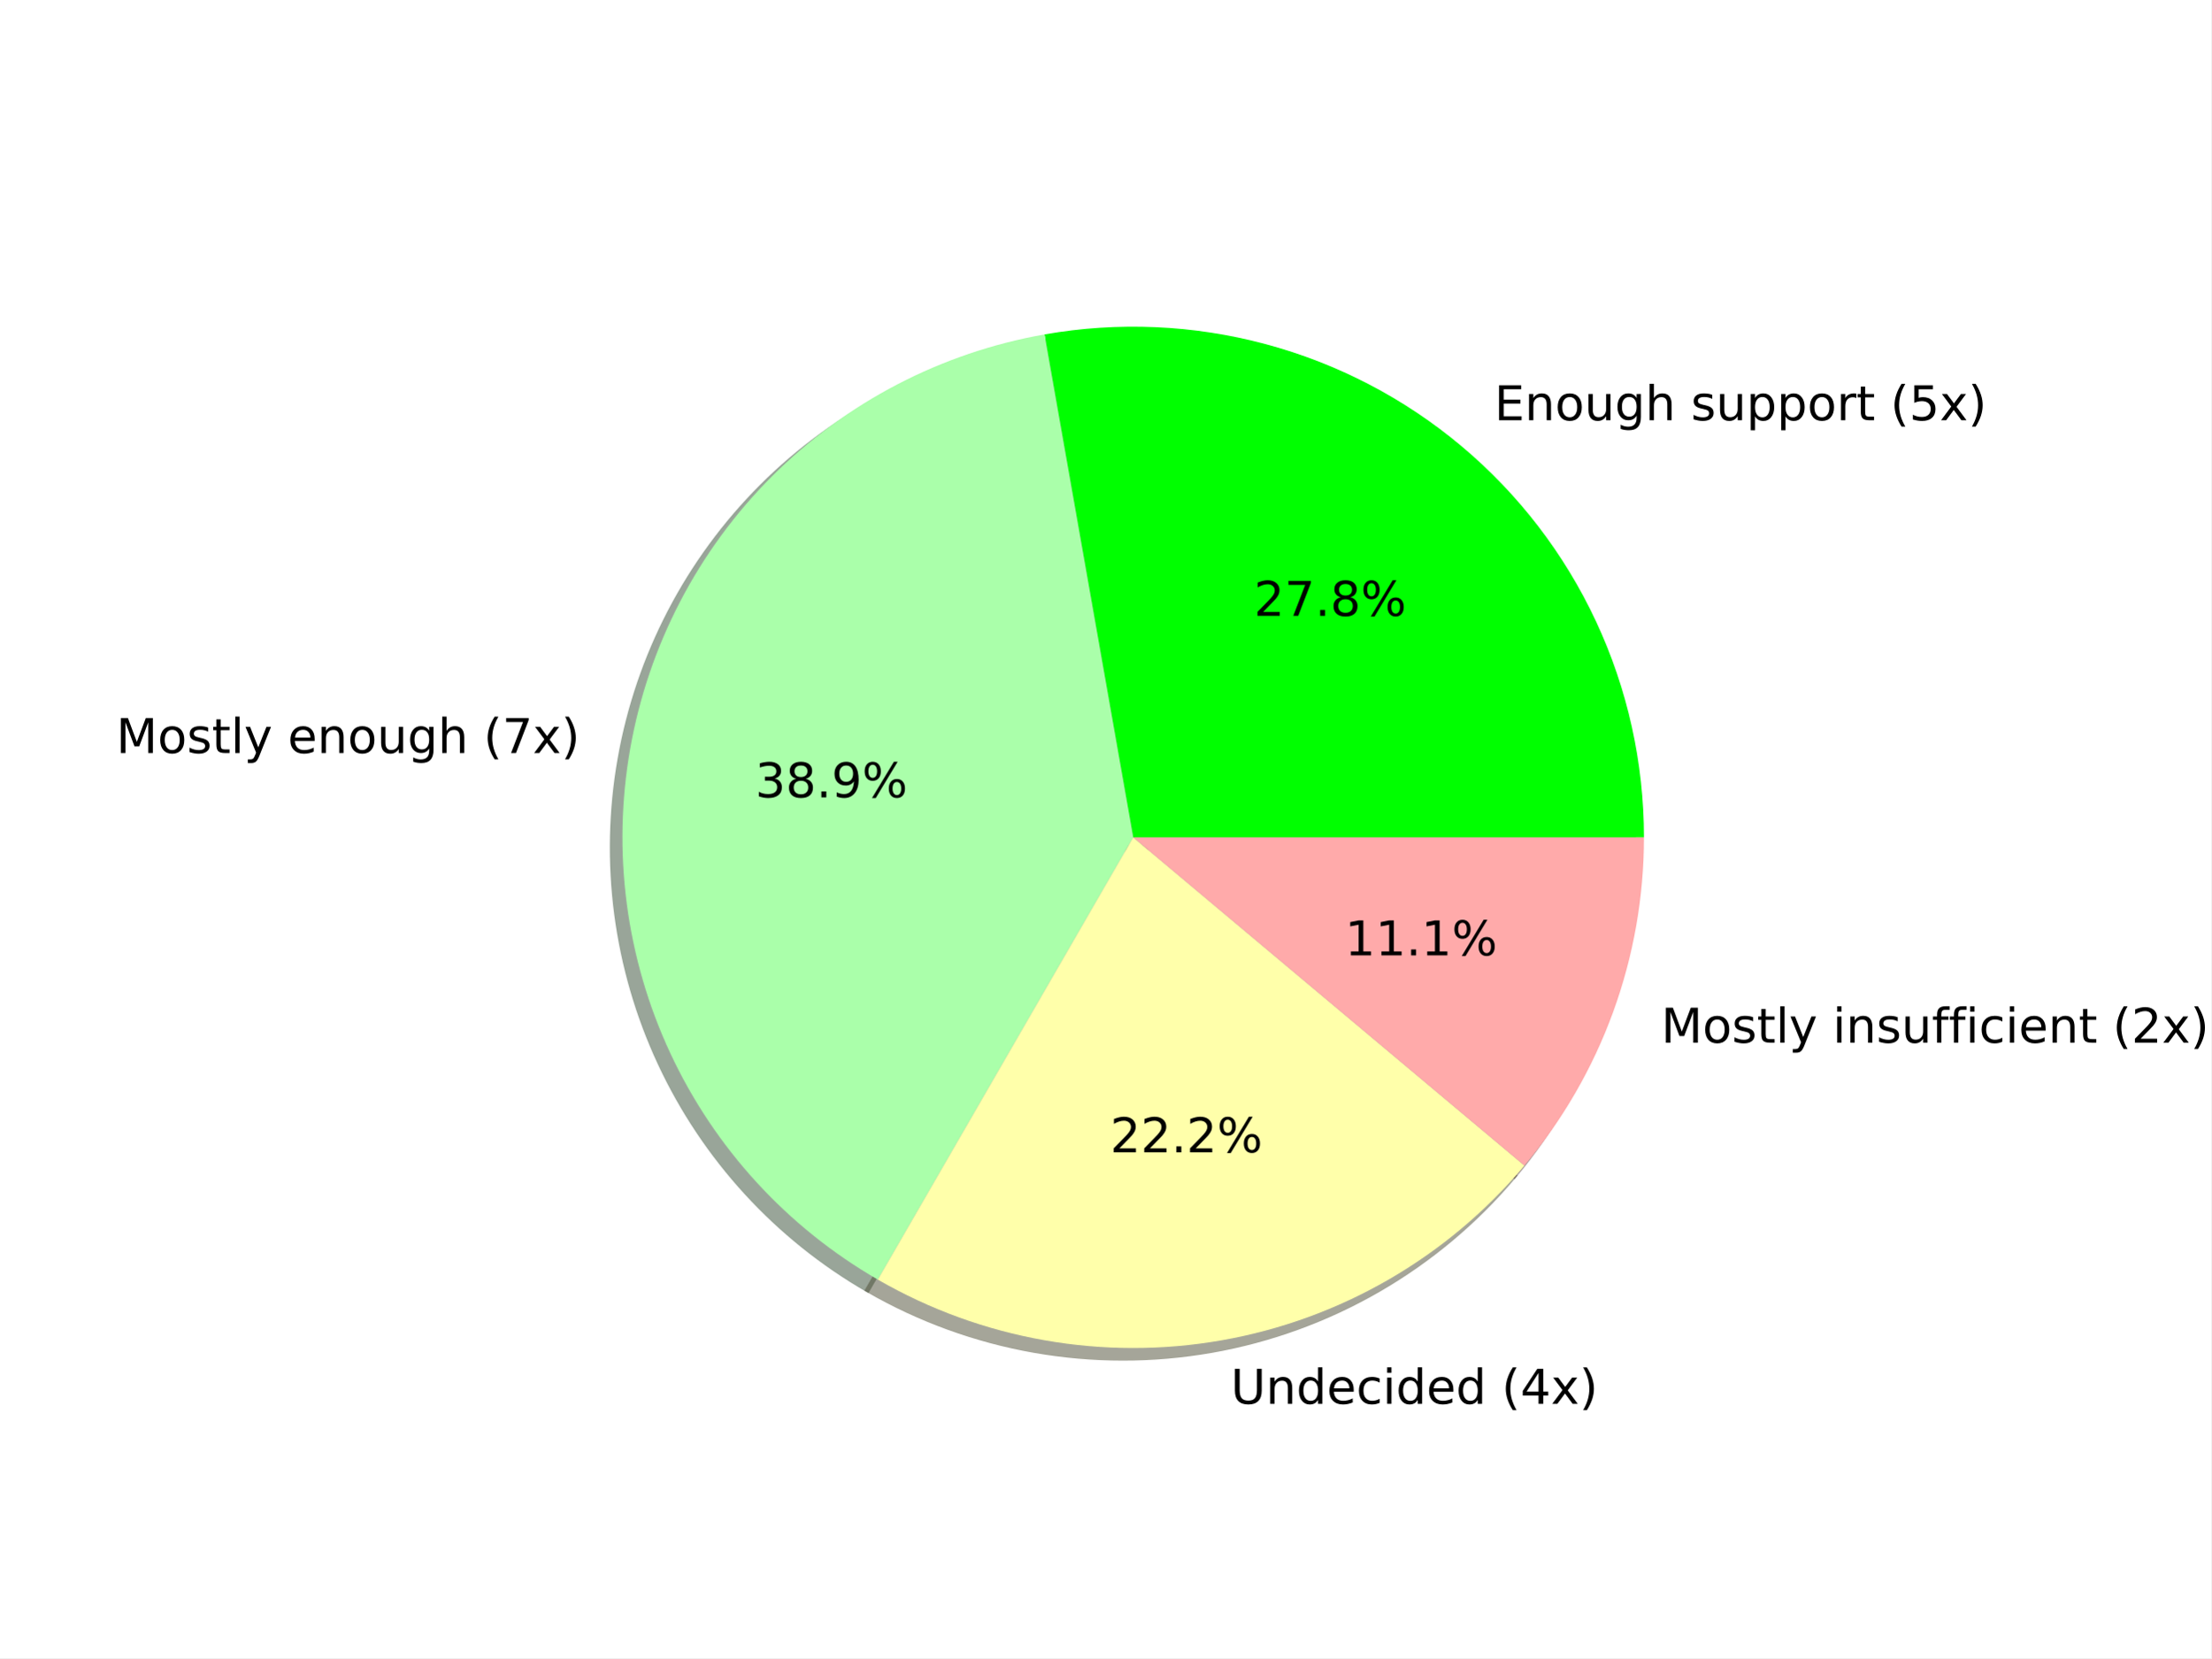
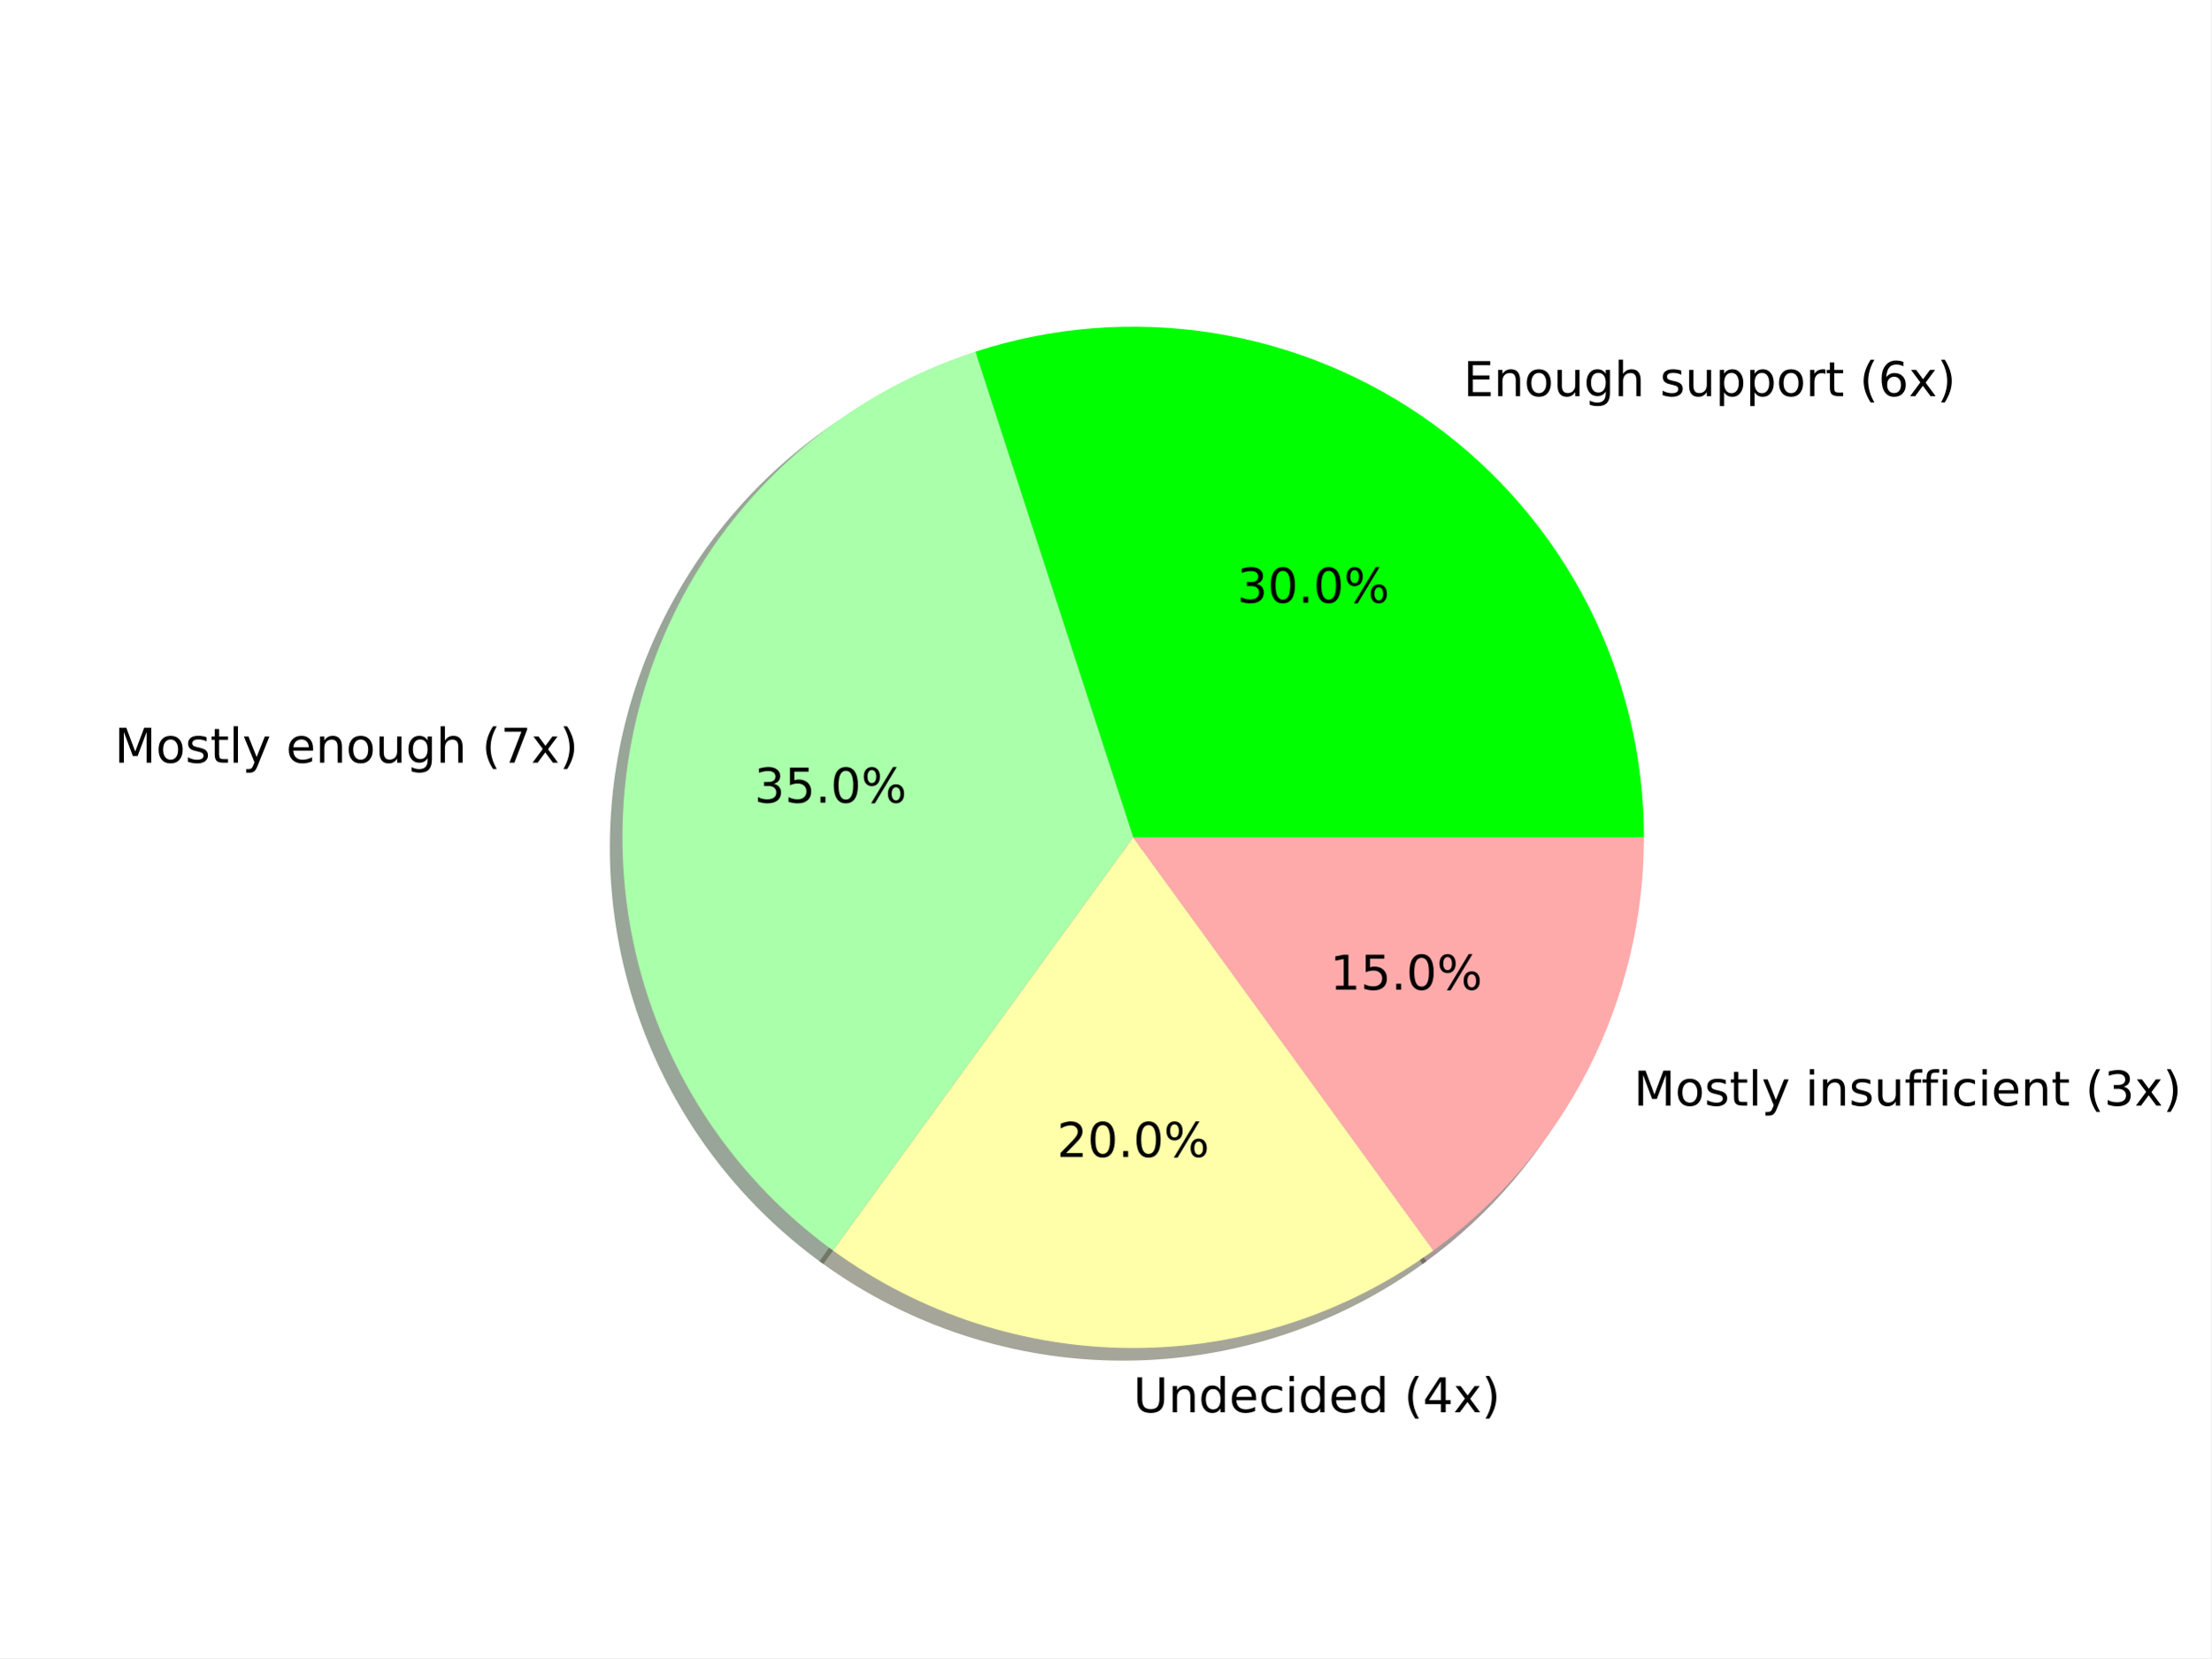
<svg xmlns="http://www.w3.org/2000/svg" xmlns:xlink="http://www.w3.org/1999/xlink" width="460.8pt" height="345.6pt" viewBox="0 0 460.8 345.6" version="1.1">
  <defs>
    <style type="text/css">*{stroke-linejoin: round; stroke-linecap: butt}</style>
  </defs>
  <g id="figure_1">
    <g id="patch_1">
      <path d="M 0 345.6  L 460.8 345.6  L 460.8 0  L 0 0  z " style="fill: #ffffff" />
    </g>
    <g id="axes_1">
      <g id="patch_2">
-         <path d="M 340.476 176.657  C 340.476 161.114 337.072 145.758 330.503 131.671  C 323.934 117.585 314.359 105.106 302.452 95.115  C 290.546 85.125 276.594 77.862 261.581 73.839  C 246.568 69.816 230.854 69.13 215.547 71.829  L 234.031 176.657  L 340.476 176.657  z " style="fill: #004c00; opacity: 0.5; stroke: #004c00; stroke-linejoin: miter" />
+         <path d="M 340.476 176.657  C 340.476 159.86 336.5 143.298 328.874 128.332  C 321.248 113.365 310.187 100.414 296.598 90.541  C 283.009 80.668 267.273 74.15 250.683 71.523  C 234.092 68.895 217.113 70.231 201.138 75.422  L 234.031 176.657  L 340.476 176.657  z " style="fill: #004c00; opacity: 0.5; stroke: #004c00; stroke-linejoin: miter" />
      </g>
      <g id="patch_3">
-         <path d="M 215.547 71.829  C 194.037 75.622 174.208 85.945 158.763 101.389  C 143.319 116.833 132.996 136.663 129.203 158.173  C 125.411 179.683 128.329 201.847 137.559 221.642  C 146.79 241.438 161.893 257.92 180.809 268.841  L 234.031 176.657  L 215.547 71.829  z " style="fill: #334c33; opacity: 0.5; stroke: #334c33; stroke-linejoin: miter" />
+         <path d="M 201.138 75.422  C 182.47 81.488 165.838 92.601 153.09 107.527  C 140.342 122.453 131.967 140.618 128.897 160.005  C 125.826 179.393 128.177 199.257 135.689 217.392  C 143.201 235.526 155.584 251.235 171.464 262.773  L 234.031 176.657  L 201.138 75.422  z " style="fill: #334c33; opacity: 0.5; stroke: #334c33; stroke-linejoin: miter" />
      </g>
      <g id="patch_4">
-         <path d="M 180.809 268.841  C 202.476 281.351 227.876 285.829 252.515 281.485  C 277.154 277.14 299.49 264.244 315.573 245.078  L 234.031 176.657  L 180.809 268.841  z " style="fill: #4c4c33; opacity: 0.5; stroke: #4c4c33; stroke-linejoin: miter" />
+         <path d="M 171.464 262.773  C 189.647 275.983 211.556 283.102 234.031 283.102  C 256.507 283.102 278.415 275.983 296.598 262.773  L 234.031 176.657  L 171.464 262.773  z " style="fill: #4c4c33; opacity: 0.5; stroke: #4c4c33; stroke-linejoin: miter" />
      </g>
      <g id="patch_5">
-         <path d="M 315.573 245.078  C 323.554 235.566 329.81 224.731 334.057 213.063  C 338.303 201.395 340.476 189.074 340.476 176.657  L 234.031 176.657  L 315.573 245.078  z " style="fill: #4c3333; opacity: 0.5; stroke: #4c3333; stroke-linejoin: miter" />
+         <path d="M 296.598 262.773  C 310.187 252.899 321.248 239.948 328.874 224.982  C 336.5 210.015 340.476 193.454 340.476 176.657  L 234.031 176.657  L 296.598 262.773  z " style="fill: #4c3333; opacity: 0.5; stroke: #4c3333; stroke-linejoin: miter" />
      </g>
      <g id="patch_6">
-         <path d="M 342.605 174.528  C 342.605 158.985 339.2 143.629 332.632 129.542  C 326.063 115.456 316.488 102.977 304.581 92.987  C 292.675 82.996 278.723 75.733 263.71 71.71  C 248.697 67.687 232.983 67.001 217.676 69.7  L 236.16 174.528  L 342.605 174.528  z " style="fill: #00ff00" />
+         <path d="M 342.605 174.528  C 342.605 157.731 338.629 141.17 331.003 126.203  C 323.377 111.237 312.316 98.286 298.727 88.412  C 285.137 78.539 269.402 72.021 252.812 69.394  C 236.221 66.766 219.242 68.102 203.267 73.293  L 236.16 174.528  L 342.605 174.528  z " style="fill: #00ff00" />
      </g>
      <g id="patch_7">
-         <path d="M 217.676 69.7  C 196.166 73.493 176.336 83.816 160.892 99.26  C 145.448 114.704 135.125 134.534 131.332 156.044  C 127.54 177.554 130.458 199.718 139.688 219.514  C 148.919 239.309 164.022 255.791 182.938 266.712  L 236.16 174.528  L 217.676 69.7  z " style="fill: #aaffaa" />
+         <path d="M 203.267 73.293  C 184.598 79.359 167.967 90.472 155.219 105.398  C 142.471 120.324 134.096 138.489 131.026 157.876  C 127.955 177.264 130.306 197.128 137.818 215.263  C 145.33 233.398 157.713 249.106 173.593 260.644  L 236.16 174.528  L 203.267 73.293  z " style="fill: #aaffaa" />
      </g>
      <g id="patch_8">
-         <path d="M 182.938 266.712  C 204.605 279.222 230.005 283.7 254.644 279.356  C 279.283 275.011 301.619 262.115 317.701 242.949  L 236.16 174.528  L 182.938 266.712  z " style="fill: #ffffaa" />
+         <path d="M 173.593 260.644  C 191.776 273.854 213.685 280.973 236.16 280.973  C 258.635 280.973 280.544 273.854 298.727 260.644  L 236.16 174.528  L 173.593 260.644  z " style="fill: #ffffaa" />
      </g>
      <g id="patch_9">
-         <path d="M 317.701 242.949  C 325.683 233.438 331.939 222.602 336.185 210.934  C 340.432 199.266 342.605 186.945 342.605 174.528  L 236.16 174.528  L 317.701 242.949  z " style="fill: #ffaaaa" />
+         <path d="M 298.727 260.644  C 312.316 250.77 323.377 237.819 331.003 222.853  C 338.629 207.886 342.605 191.325 342.605 174.528  L 236.16 174.528  L 298.727 260.644  z " style="fill: #ffaaaa" />
      </g>
      <g id="matplotlib.axis_1" />
      <g id="matplotlib.axis_2" />
      <g id="text_1">
-         <g transform="translate(311.4235 87.59178)scale(0.1 -0.1)">
+         <g transform="translate(304.9833 82.56015)scale(0.1 -0.1)">
          <defs>
            <path id="DejaVuSans-45" d="M 628 4666  L 3578 4666  L 3578 4134  L 1259 4134  L 1259 2753  L 3481 2753  L 3481 2222  L 1259 2222  L 1259 531  L 3634 531  L 3634 0  L 628 0  L 628 4666  z " transform="scale(0.015625)" />
            <path id="DejaVuSans-6e" d="M 3513 2113  L 3513 0  L 2938 0  L 2938 2094  Q 2938 2591 2744 2837  Q 2550 3084 2163 3084  Q 1697 3084 1428 2787  Q 1159 2491 1159 1978  L 1159 0  L 581 0  L 581 3500  L 1159 3500  L 1159 2956  Q 1366 3272 1645 3428  Q 1925 3584 2291 3584  Q 2894 3584 3203 3211  Q 3513 2838 3513 2113  z " transform="scale(0.015625)" />
            <path id="DejaVuSans-6f" d="M 1959 3097  Q 1497 3097 1228 2736  Q 959 2375 959 1747  Q 959 1119 1226 758  Q 1494 397 1959 397  Q 2419 397 2687 759  Q 2956 1122 2956 1747  Q 2956 2369 2687 2733  Q 2419 3097 1959 3097  z M 1959 3584  Q 2709 3584 3137 3096  Q 3566 2609 3566 1747  Q 3566 888 3137 398  Q 2709 -91 1959 -91  Q 1206 -91 779 398  Q 353 888 353 1747  Q 353 2609 779 3096  Q 1206 3584 1959 3584  z " transform="scale(0.015625)" />
            <path id="DejaVuSans-75" d="M 544 1381  L 544 3500  L 1119 3500  L 1119 1403  Q 1119 906 1312 657  Q 1506 409 1894 409  Q 2359 409 2629 706  Q 2900 1003 2900 1516  L 2900 3500  L 3475 3500  L 3475 0  L 2900 0  L 2900 538  Q 2691 219 2414 64  Q 2138 -91 1772 -91  Q 1169 -91 856 284  Q 544 659 544 1381  z M 1991 3584  L 1991 3584  z " transform="scale(0.015625)" />
            <path id="DejaVuSans-67" d="M 2906 1791  Q 2906 2416 2648 2759  Q 2391 3103 1925 3103  Q 1463 3103 1205 2759  Q 947 2416 947 1791  Q 947 1169 1205 825  Q 1463 481 1925 481  Q 2391 481 2648 825  Q 2906 1169 2906 1791  z M 3481 434  Q 3481 -459 3084 -895  Q 2688 -1331 1869 -1331  Q 1566 -1331 1297 -1286  Q 1028 -1241 775 -1147  L 775 -588  Q 1028 -725 1275 -790  Q 1522 -856 1778 -856  Q 2344 -856 2625 -561  Q 2906 -266 2906 331  L 2906 616  Q 2728 306 2450 153  Q 2172 0 1784 0  Q 1141 0 747 490  Q 353 981 353 1791  Q 353 2603 747 3093  Q 1141 3584 1784 3584  Q 2172 3584 2450 3431  Q 2728 3278 2906 2969  L 2906 3500  L 3481 3500  L 3481 434  z " transform="scale(0.015625)" />
            <path id="DejaVuSans-68" d="M 3513 2113  L 3513 0  L 2938 0  L 2938 2094  Q 2938 2591 2744 2837  Q 2550 3084 2163 3084  Q 1697 3084 1428 2787  Q 1159 2491 1159 1978  L 1159 0  L 581 0  L 581 4863  L 1159 4863  L 1159 2956  Q 1366 3272 1645 3428  Q 1925 3584 2291 3584  Q 2894 3584 3203 3211  Q 3513 2838 3513 2113  z " transform="scale(0.015625)" />
            <path id="DejaVuSans-20" transform="scale(0.015625)" />
            <path id="DejaVuSans-73" d="M 2834 3397  L 2834 2853  Q 2591 2978 2328 3040  Q 2066 3103 1784 3103  Q 1356 3103 1142 2972  Q 928 2841 928 2578  Q 928 2378 1081 2264  Q 1234 2150 1697 2047  L 1894 2003  Q 2506 1872 2764 1633  Q 3022 1394 3022 966  Q 3022 478 2636 193  Q 2250 -91 1575 -91  Q 1294 -91 989 -36  Q 684 19 347 128  L 347 722  Q 666 556 975 473  Q 1284 391 1588 391  Q 1994 391 2212 530  Q 2431 669 2431 922  Q 2431 1156 2273 1281  Q 2116 1406 1581 1522  L 1381 1569  Q 847 1681 609 1914  Q 372 2147 372 2553  Q 372 3047 722 3315  Q 1072 3584 1716 3584  Q 2034 3584 2315 3537  Q 2597 3491 2834 3397  z " transform="scale(0.015625)" />
            <path id="DejaVuSans-70" d="M 1159 525  L 1159 -1331  L 581 -1331  L 581 3500  L 1159 3500  L 1159 2969  Q 1341 3281 1617 3432  Q 1894 3584 2278 3584  Q 2916 3584 3314 3078  Q 3713 2572 3713 1747  Q 3713 922 3314 415  Q 2916 -91 2278 -91  Q 1894 -91 1617 61  Q 1341 213 1159 525  z M 3116 1747  Q 3116 2381 2855 2742  Q 2594 3103 2138 3103  Q 1681 3103 1420 2742  Q 1159 2381 1159 1747  Q 1159 1113 1420 752  Q 1681 391 2138 391  Q 2594 391 2855 752  Q 3116 1113 3116 1747  z " transform="scale(0.015625)" />
            <path id="DejaVuSans-72" d="M 2631 2963  Q 2534 3019 2420 3045  Q 2306 3072 2169 3072  Q 1681 3072 1420 2755  Q 1159 2438 1159 1844  L 1159 0  L 581 0  L 581 3500  L 1159 3500  L 1159 2956  Q 1341 3275 1631 3429  Q 1922 3584 2338 3584  Q 2397 3584 2469 3576  Q 2541 3569 2628 3553  L 2631 2963  z " transform="scale(0.015625)" />
            <path id="DejaVuSans-74" d="M 1172 4494  L 1172 3500  L 2356 3500  L 2356 3053  L 1172 3053  L 1172 1153  Q 1172 725 1289 603  Q 1406 481 1766 481  L 2356 481  L 2356 0  L 1766 0  Q 1100 0 847 248  Q 594 497 594 1153  L 594 3053  L 172 3053  L 172 3500  L 594 3500  L 594 4494  L 1172 4494  z " transform="scale(0.015625)" />
            <path id="DejaVuSans-28" d="M 1984 4856  Q 1566 4138 1362 3434  Q 1159 2731 1159 2009  Q 1159 1288 1364 580  Q 1569 -128 1984 -844  L 1484 -844  Q 1016 -109 783 600  Q 550 1309 550 2009  Q 550 2706 781 3412  Q 1013 4119 1484 4856  L 1984 4856  z " transform="scale(0.015625)" />
-             <path id="DejaVuSans-35" d="M 691 4666  L 3169 4666  L 3169 4134  L 1269 4134  L 1269 2991  Q 1406 3038 1543 3061  Q 1681 3084 1819 3084  Q 2600 3084 3056 2656  Q 3513 2228 3513 1497  Q 3513 744 3044 326  Q 2575 -91 1722 -91  Q 1428 -91 1123 -41  Q 819 9 494 109  L 494 744  Q 775 591 1075 516  Q 1375 441 1709 441  Q 2250 441 2565 725  Q 2881 1009 2881 1497  Q 2881 1984 2565 2268  Q 2250 2553 1709 2553  Q 1456 2553 1204 2497  Q 953 2441 691 2322  L 691 4666  z " transform="scale(0.015625)" />
+             <path id="DejaVuSans-36" d="M 2113 2584  Q 1688 2584 1439 2293  Q 1191 2003 1191 1497  Q 1191 994 1439 701  Q 1688 409 2113 409  Q 2538 409 2786 701  Q 3034 994 3034 1497  Q 3034 2003 2786 2293  Q 2538 2584 2113 2584  z M 3366 4563  L 3366 3988  Q 3128 4100 2886 4159  Q 2644 4219 2406 4219  Q 1781 4219 1451 3797  Q 1122 3375 1075 2522  Q 1259 2794 1537 2939  Q 1816 3084 2150 3084  Q 2853 3084 3261 2657  Q 3669 2231 3669 1497  Q 3669 778 3244 343  Q 2819 -91 2113 -91  Q 1303 -91 875 529  Q 447 1150 447 2328  Q 447 3434 972 4092  Q 1497 4750 2381 4750  Q 2619 4750 2861 4703  Q 3103 4656 3366 4563  z " transform="scale(0.015625)" />
            <path id="DejaVuSans-78" d="M 3513 3500  L 2247 1797  L 3578 0  L 2900 0  L 1881 1375  L 863 0  L 184 0  L 1544 1831  L 300 3500  L 978 3500  L 1906 2253  L 2834 3500  L 3513 3500  z " transform="scale(0.015625)" />
            <path id="DejaVuSans-29" d="M 513 4856  L 1013 4856  Q 1481 4119 1714 3412  Q 1947 2706 1947 2009  Q 1947 1309 1714 600  Q 1481 -109 1013 -844  L 513 -844  Q 928 -128 1133 580  Q 1338 1288 1338 2009  Q 1338 2731 1133 3434  Q 928 4138 513 4856  z " transform="scale(0.015625)" />
          </defs>
          <use xlink:href="#DejaVuSans-45" />
          <use xlink:href="#DejaVuSans-6e" x="63.184" />
          <use xlink:href="#DejaVuSans-6f" x="126.562" />
          <use xlink:href="#DejaVuSans-75" x="187.744" />
          <use xlink:href="#DejaVuSans-67" x="251.123" />
          <use xlink:href="#DejaVuSans-68" x="314.6" />
          <use xlink:href="#DejaVuSans-20" x="377.979" />
          <use xlink:href="#DejaVuSans-73" x="409.766" />
          <use xlink:href="#DejaVuSans-75" x="461.865" />
          <use xlink:href="#DejaVuSans-70" x="525.244" />
          <use xlink:href="#DejaVuSans-70" x="588.721" />
          <use xlink:href="#DejaVuSans-6f" x="652.197" />
          <use xlink:href="#DejaVuSans-72" x="713.379" />
          <use xlink:href="#DejaVuSans-74" x="754.492" />
          <use xlink:href="#DejaVuSans-20" x="793.701" />
          <use xlink:href="#DejaVuSans-28" x="825.488" />
-           <use xlink:href="#DejaVuSans-35" x="864.502" />
+           <use xlink:href="#DejaVuSans-36" x="864.502" />
          <use xlink:href="#DejaVuSans-78" x="928.125" />
          <use xlink:href="#DejaVuSans-29" x="987.305" />
        </g>
      </g>
      <g id="text_2">
-         <g transform="translate(261.3292 128.3625)scale(0.1 -0.1)">
-           <defs>
-             <path id="DejaVuSans-32" d="M 1228 531  L 3431 531  L 3431 0  L 469 0  L 469 531  Q 828 903 1448 1529  Q 2069 2156 2228 2338  Q 2531 2678 2651 2914  Q 2772 3150 2772 3378  Q 2772 3750 2511 3984  Q 2250 4219 1831 4219  Q 1534 4219 1204 4116  Q 875 4013 500 3803  L 500 4441  Q 881 4594 1212 4672  Q 1544 4750 1819 4750  Q 2544 4750 2975 4387  Q 3406 4025 3406 3419  Q 3406 3131 3298 2873  Q 3191 2616 2906 2266  Q 2828 2175 2409 1742  Q 1991 1309 1228 531  z " transform="scale(0.015625)" />
-             <path id="DejaVuSans-37" d="M 525 4666  L 3525 4666  L 3525 4397  L 1831 0  L 1172 0  L 2766 4134  L 525 4134  L 525 4666  z " transform="scale(0.015625)" />
+         <g transform="translate(257.8164 125.618)scale(0.1 -0.1)">
+           <defs>
+             <path id="DejaVuSans-33" d="M 2597 2516  Q 3050 2419 3304 2112  Q 3559 1806 3559 1356  Q 3559 666 3084 287  Q 2609 -91 1734 -91  Q 1441 -91 1130 -33  Q 819 25 488 141  L 488 750  Q 750 597 1062 519  Q 1375 441 1716 441  Q 2309 441 2620 675  Q 2931 909 2931 1356  Q 2931 1769 2642 2001  Q 2353 2234 1838 2234  L 1294 2234  L 1294 2753  L 1863 2753  Q 2328 2753 2575 2939  Q 2822 3125 2822 3475  Q 2822 3834 2567 4026  Q 2313 4219 1838 4219  Q 1578 4219 1281 4162  Q 984 4106 628 3988  L 628 4550  Q 988 4650 1302 4700  Q 1616 4750 1894 4750  Q 2613 4750 3031 4423  Q 3450 4097 3450 3541  Q 3450 3153 3228 2886  Q 3006 2619 2597 2516  z " transform="scale(0.015625)" />
+             <path id="DejaVuSans-30" d="M 2034 4250  Q 1547 4250 1301 3770  Q 1056 3291 1056 2328  Q 1056 1369 1301 889  Q 1547 409 2034 409  Q 2525 409 2770 889  Q 3016 1369 3016 2328  Q 3016 3291 2770 3770  Q 2525 4250 2034 4250  z M 2034 4750  Q 2819 4750 3233 4129  Q 3647 3509 3647 2328  Q 3647 1150 3233 529  Q 2819 -91 2034 -91  Q 1250 -91 836 529  Q 422 1150 422 2328  Q 422 3509 836 4129  Q 1250 4750 2034 4750  z " transform="scale(0.015625)" />
            <path id="DejaVuSans-2e" d="M 684 794  L 1344 794  L 1344 0  L 684 0  L 684 794  z " transform="scale(0.015625)" />
-             <path id="DejaVuSans-38" d="M 2034 2216  Q 1584 2216 1326 1975  Q 1069 1734 1069 1313  Q 1069 891 1326 650  Q 1584 409 2034 409  Q 2484 409 2743 651  Q 3003 894 3003 1313  Q 3003 1734 2745 1975  Q 2488 2216 2034 2216  z M 1403 2484  Q 997 2584 770 2862  Q 544 3141 544 3541  Q 544 4100 942 4425  Q 1341 4750 2034 4750  Q 2731 4750 3128 4425  Q 3525 4100 3525 3541  Q 3525 3141 3298 2862  Q 3072 2584 2669 2484  Q 3125 2378 3379 2068  Q 3634 1759 3634 1313  Q 3634 634 3220 271  Q 2806 -91 2034 -91  Q 1263 -91 848 271  Q 434 634 434 1313  Q 434 1759 690 2068  Q 947 2378 1403 2484  z M 1172 3481  Q 1172 3119 1398 2916  Q 1625 2713 2034 2713  Q 2441 2713 2670 2916  Q 2900 3119 2900 3481  Q 2900 3844 2670 4047  Q 2441 4250 2034 4250  Q 1625 4250 1398 4047  Q 1172 3844 1172 3481  z " transform="scale(0.015625)" />
            <path id="DejaVuSans-25" d="M 4653 2053  Q 4381 2053 4226 1822  Q 4072 1591 4072 1178  Q 4072 772 4226 539  Q 4381 306 4653 306  Q 4919 306 5073 539  Q 5228 772 5228 1178  Q 5228 1588 5073 1820  Q 4919 2053 4653 2053  z M 4653 2450  Q 5147 2450 5437 2106  Q 5728 1763 5728 1178  Q 5728 594 5436 251  Q 5144 -91 4653 -91  Q 4153 -91 3862 251  Q 3572 594 3572 1178  Q 3572 1766 3864 2108  Q 4156 2450 4653 2450  z M 1428 4353  Q 1159 4353 1004 4120  Q 850 3888 850 3481  Q 850 3069 1003 2837  Q 1156 2606 1428 2606  Q 1700 2606 1854 2837  Q 2009 3069 2009 3481  Q 2009 3884 1853 4118  Q 1697 4353 1428 4353  z M 4250 4750  L 4750 4750  L 1831 -91  L 1331 -91  L 4250 4750  z M 1428 4750  Q 1922 4750 2215 4408  Q 2509 4066 2509 3481  Q 2509 2891 2217 2550  Q 1925 2209 1428 2209  Q 931 2209 642 2551  Q 353 2894 353 3481  Q 353 4063 643 4406  Q 934 4750 1428 4750  z " transform="scale(0.015625)" />
          </defs>
-           <use xlink:href="#DejaVuSans-32" />
-           <use xlink:href="#DejaVuSans-37" x="63.623" />
-           <use xlink:href="#DejaVuSans-2e" x="127.246" />
-           <use xlink:href="#DejaVuSans-38" x="159.033" />
+           <use xlink:href="#DejaVuSans-33" />
+           <use xlink:href="#DejaVuSans-30" x="63.623" />
+           <use xlink:href="#DejaVuSans-2e" x="127.246" />
+           <use xlink:href="#DejaVuSans-30" x="159.033" />
          <use xlink:href="#DejaVuSans-25" x="222.656" />
        </g>
      </g>
      <g id="text_3">
-         <g transform="translate(24.20269 156.955)scale(0.1 -0.1)">
+         <g transform="translate(23.86541 158.9706)scale(0.1 -0.1)">
          <defs>
            <path id="DejaVuSans-4d" d="M 628 4666  L 1569 4666  L 2759 1491  L 3956 4666  L 4897 4666  L 4897 0  L 4281 0  L 4281 4097  L 3078 897  L 2444 897  L 1241 4097  L 1241 0  L 628 0  L 628 4666  z " transform="scale(0.015625)" />
            <path id="DejaVuSans-6c" d="M 603 4863  L 1178 4863  L 1178 0  L 603 0  L 603 4863  z " transform="scale(0.015625)" />
            <path id="DejaVuSans-79" d="M 2059 -325  Q 1816 -950 1584 -1140  Q 1353 -1331 966 -1331  L 506 -1331  L 506 -850  L 844 -850  Q 1081 -850 1212 -737  Q 1344 -625 1503 -206  L 1606 56  L 191 3500  L 800 3500  L 1894 763  L 2988 3500  L 3597 3500  L 2059 -325  z " transform="scale(0.015625)" />
            <path id="DejaVuSans-65" d="M 3597 1894  L 3597 1613  L 953 1613  Q 991 1019 1311 708  Q 1631 397 2203 397  Q 2534 397 2845 478  Q 3156 559 3463 722  L 3463 178  Q 3153 47 2828 -22  Q 2503 -91 2169 -91  Q 1331 -91 842 396  Q 353 884 353 1716  Q 353 2575 817 3079  Q 1281 3584 2069 3584  Q 2775 3584 3186 3129  Q 3597 2675 3597 1894  z M 3022 2063  Q 3016 2534 2758 2815  Q 2500 3097 2075 3097  Q 1594 3097 1305 2825  Q 1016 2553 972 2059  L 3022 2063  z " transform="scale(0.015625)" />
+             <path id="DejaVuSans-37" d="M 525 4666  L 3525 4666  L 3525 4397  L 1831 0  L 1172 0  L 2766 4134  L 525 4134  L 525 4666  z " transform="scale(0.015625)" />
          </defs>
          <use xlink:href="#DejaVuSans-4d" />
          <use xlink:href="#DejaVuSans-6f" x="86.279" />
          <use xlink:href="#DejaVuSans-73" x="147.461" />
          <use xlink:href="#DejaVuSans-74" x="199.561" />
          <use xlink:href="#DejaVuSans-6c" x="238.77" />
          <use xlink:href="#DejaVuSans-79" x="266.553" />
          <use xlink:href="#DejaVuSans-20" x="325.732" />
          <use xlink:href="#DejaVuSans-65" x="357.52" />
          <use xlink:href="#DejaVuSans-6e" x="419.043" />
          <use xlink:href="#DejaVuSans-6f" x="482.422" />
          <use xlink:href="#DejaVuSans-75" x="543.604" />
          <use xlink:href="#DejaVuSans-67" x="606.982" />
          <use xlink:href="#DejaVuSans-68" x="670.459" />
          <use xlink:href="#DejaVuSans-20" x="733.838" />
          <use xlink:href="#DejaVuSans-28" x="765.625" />
          <use xlink:href="#DejaVuSans-37" x="804.639" />
          <use xlink:href="#DejaVuSans-78" x="868.262" />
          <use xlink:href="#DejaVuSans-29" x="927.441" />
        </g>
      </g>
      <g id="text_4">
-         <g transform="translate(157.3798 166.197)scale(0.1 -0.1)">
-           <defs>
-             <path id="DejaVuSans-33" d="M 2597 2516  Q 3050 2419 3304 2112  Q 3559 1806 3559 1356  Q 3559 666 3084 287  Q 2609 -91 1734 -91  Q 1441 -91 1130 -33  Q 819 25 488 141  L 488 750  Q 750 597 1062 519  Q 1375 441 1716 441  Q 2309 441 2620 675  Q 2931 909 2931 1356  Q 2931 1769 2642 2001  Q 2353 2234 1838 2234  L 1294 2234  L 1294 2753  L 1863 2753  Q 2328 2753 2575 2939  Q 2822 3125 2822 3475  Q 2822 3834 2567 4026  Q 2313 4219 1838 4219  Q 1578 4219 1281 4162  Q 984 4106 628 3988  L 628 4550  Q 988 4650 1302 4700  Q 1616 4750 1894 4750  Q 2613 4750 3031 4423  Q 3450 4097 3450 3541  Q 3450 3153 3228 2886  Q 3006 2619 2597 2516  z " transform="scale(0.015625)" />
-             <path id="DejaVuSans-39" d="M 703 97  L 703 672  Q 941 559 1184 500  Q 1428 441 1663 441  Q 2288 441 2617 861  Q 2947 1281 2994 2138  Q 2813 1869 2534 1725  Q 2256 1581 1919 1581  Q 1219 1581 811 2004  Q 403 2428 403 3163  Q 403 3881 828 4315  Q 1253 4750 1959 4750  Q 2769 4750 3195 4129  Q 3622 3509 3622 2328  Q 3622 1225 3098 567  Q 2575 -91 1691 -91  Q 1453 -91 1209 -44  Q 966 3 703 97  z M 1959 2075  Q 2384 2075 2632 2365  Q 2881 2656 2881 3163  Q 2881 3666 2632 3958  Q 2384 4250 1959 4250  Q 1534 4250 1286 3958  Q 1038 3666 1038 3163  Q 1038 2656 1286 2365  Q 1534 2075 1959 2075  z " transform="scale(0.015625)" />
+         <g transform="translate(157.1958 167.2964)scale(0.1 -0.1)">
+           <defs>
+             <path id="DejaVuSans-35" d="M 691 4666  L 3169 4666  L 3169 4134  L 1269 4134  L 1269 2991  Q 1406 3038 1543 3061  Q 1681 3084 1819 3084  Q 2600 3084 3056 2656  Q 3513 2228 3513 1497  Q 3513 744 3044 326  Q 2575 -91 1722 -91  Q 1428 -91 1123 -41  Q 819 9 494 109  L 494 744  Q 775 591 1075 516  Q 1375 441 1709 441  Q 2250 441 2565 725  Q 2881 1009 2881 1497  Q 2881 1984 2565 2268  Q 2250 2553 1709 2553  Q 1456 2553 1204 2497  Q 953 2441 691 2322  L 691 4666  z " transform="scale(0.015625)" />
          </defs>
          <use xlink:href="#DejaVuSans-33" />
-           <use xlink:href="#DejaVuSans-38" x="63.623" />
-           <use xlink:href="#DejaVuSans-2e" x="127.246" />
-           <use xlink:href="#DejaVuSans-39" x="159.033" />
+           <use xlink:href="#DejaVuSans-35" x="63.623" />
+           <use xlink:href="#DejaVuSans-2e" x="127.246" />
+           <use xlink:href="#DejaVuSans-30" x="159.033" />
          <use xlink:href="#DejaVuSans-25" x="222.656" />
        </g>
      </g>
      <g id="text_5">
-         <g transform="translate(256.4924 292.5978)scale(0.1 -0.1)">
+         <g transform="translate(236.16 294.3767)scale(0.1 -0.1)">
          <defs>
            <path id="DejaVuSans-55" d="M 556 4666  L 1191 4666  L 1191 1831  Q 1191 1081 1462 751  Q 1734 422 2344 422  Q 2950 422 3222 751  Q 3494 1081 3494 1831  L 3494 4666  L 4128 4666  L 4128 1753  Q 4128 841 3676 375  Q 3225 -91 2344 -91  Q 1459 -91 1007 375  Q 556 841 556 1753  L 556 4666  z " transform="scale(0.015625)" />
            <path id="DejaVuSans-64" d="M 2906 2969  L 2906 4863  L 3481 4863  L 3481 0  L 2906 0  L 2906 525  Q 2725 213 2448 61  Q 2172 -91 1784 -91  Q 1150 -91 751 415  Q 353 922 353 1747  Q 353 2572 751 3078  Q 1150 3584 1784 3584  Q 2172 3584 2448 3432  Q 2725 3281 2906 2969  z M 947 1747  Q 947 1113 1208 752  Q 1469 391 1925 391  Q 2381 391 2643 752  Q 2906 1113 2906 1747  Q 2906 2381 2643 2742  Q 2381 3103 1925 3103  Q 1469 3103 1208 2742  Q 947 2381 947 1747  z " transform="scale(0.015625)" />
            <path id="DejaVuSans-63" d="M 3122 3366  L 3122 2828  Q 2878 2963 2633 3030  Q 2388 3097 2138 3097  Q 1578 3097 1268 2742  Q 959 2388 959 1747  Q 959 1106 1268 751  Q 1578 397 2138 397  Q 2388 397 2633 464  Q 2878 531 3122 666  L 3122 134  Q 2881 22 2623 -34  Q 2366 -91 2075 -91  Q 1284 -91 818 406  Q 353 903 353 1747  Q 353 2603 823 3093  Q 1294 3584 2113 3584  Q 2378 3584 2631 3529  Q 2884 3475 3122 3366  z " transform="scale(0.015625)" />
            <path id="DejaVuSans-69" d="M 603 3500  L 1178 3500  L 1178 0  L 603 0  L 603 3500  z M 603 4863  L 1178 4863  L 1178 4134  L 603 4134  L 603 4863  z " transform="scale(0.015625)" />
            <path id="DejaVuSans-34" d="M 2419 4116  L 825 1625  L 2419 1625  L 2419 4116  z M 2253 4666  L 3047 4666  L 3047 1625  L 3713 1625  L 3713 1100  L 3047 1100  L 3047 0  L 2419 0  L 2419 1100  L 313 1100  L 313 1709  L 2253 4666  z " transform="scale(0.015625)" />
          </defs>
          <use xlink:href="#DejaVuSans-55" />
          <use xlink:href="#DejaVuSans-6e" x="73.193" />
          <use xlink:href="#DejaVuSans-64" x="136.572" />
          <use xlink:href="#DejaVuSans-65" x="200.049" />
          <use xlink:href="#DejaVuSans-63" x="261.572" />
          <use xlink:href="#DejaVuSans-69" x="316.553" />
          <use xlink:href="#DejaVuSans-64" x="344.336" />
          <use xlink:href="#DejaVuSans-65" x="407.812" />
          <use xlink:href="#DejaVuSans-64" x="469.336" />
          <use xlink:href="#DejaVuSans-20" x="532.812" />
          <use xlink:href="#DejaVuSans-28" x="564.6" />
          <use xlink:href="#DejaVuSans-34" x="603.613" />
          <use xlink:href="#DejaVuSans-78" x="667.236" />
          <use xlink:href="#DejaVuSans-29" x="726.416" />
        </g>
      </g>
      <g id="text_6">
-         <g transform="translate(231.3668 240.184)scale(0.1 -0.1)">
+         <g transform="translate(220.2764 241.1543)scale(0.1 -0.1)">
+           <defs>
+             <path id="DejaVuSans-32" d="M 1228 531  L 3431 531  L 3431 0  L 469 0  L 469 531  Q 828 903 1448 1529  Q 2069 2156 2228 2338  Q 2531 2678 2651 2914  Q 2772 3150 2772 3378  Q 2772 3750 2511 3984  Q 2250 4219 1831 4219  Q 1534 4219 1204 4116  Q 875 4013 500 3803  L 500 4441  Q 881 4594 1212 4672  Q 1544 4750 1819 4750  Q 2544 4750 2975 4387  Q 3406 4025 3406 3419  Q 3406 3131 3298 2873  Q 3191 2616 2906 2266  Q 2828 2175 2409 1742  Q 1991 1309 1228 531  z " transform="scale(0.015625)" />
+           </defs>
          <use xlink:href="#DejaVuSans-32" />
-           <use xlink:href="#DejaVuSans-32" x="63.623" />
-           <use xlink:href="#DejaVuSans-2e" x="127.246" />
-           <use xlink:href="#DejaVuSans-32" x="159.033" />
+           <use xlink:href="#DejaVuSans-30" x="63.623" />
+           <use xlink:href="#DejaVuSans-2e" x="127.246" />
+           <use xlink:href="#DejaVuSans-30" x="159.033" />
          <use xlink:href="#DejaVuSans-25" x="222.656" />
        </g>
      </g>
      <g id="text_7">
-         <g transform="translate(346.1879 217.3343)scale(0.1 -0.1)">
+         <g transform="translate(340.4873 230.4448)scale(0.1 -0.1)">
          <defs>
            <path id="DejaVuSans-66" d="M 2375 4863  L 2375 4384  L 1825 4384  Q 1516 4384 1395 4259  Q 1275 4134 1275 3809  L 1275 3500  L 2222 3500  L 2222 3053  L 1275 3053  L 1275 0  L 697 0  L 697 3053  L 147 3053  L 147 3500  L 697 3500  L 697 3744  Q 697 4328 969 4595  Q 1241 4863 1831 4863  L 2375 4863  z " transform="scale(0.015625)" />
          </defs>
          <use xlink:href="#DejaVuSans-4d" />
          <use xlink:href="#DejaVuSans-6f" x="86.279" />
          <use xlink:href="#DejaVuSans-73" x="147.461" />
          <use xlink:href="#DejaVuSans-74" x="199.561" />
          <use xlink:href="#DejaVuSans-6c" x="238.77" />
          <use xlink:href="#DejaVuSans-79" x="266.553" />
          <use xlink:href="#DejaVuSans-20" x="325.732" />
          <use xlink:href="#DejaVuSans-69" x="357.52" />
          <use xlink:href="#DejaVuSans-6e" x="385.303" />
          <use xlink:href="#DejaVuSans-73" x="448.682" />
          <use xlink:href="#DejaVuSans-75" x="500.781" />
          <use xlink:href="#DejaVuSans-66" x="564.16" />
          <use xlink:href="#DejaVuSans-66" x="599.365" />
          <use xlink:href="#DejaVuSans-69" x="634.57" />
          <use xlink:href="#DejaVuSans-63" x="662.354" />
          <use xlink:href="#DejaVuSans-69" x="717.334" />
          <use xlink:href="#DejaVuSans-65" x="745.117" />
          <use xlink:href="#DejaVuSans-6e" x="806.641" />
          <use xlink:href="#DejaVuSans-74" x="870.02" />
          <use xlink:href="#DejaVuSans-20" x="909.229" />
          <use xlink:href="#DejaVuSans-28" x="941.016" />
-           <use xlink:href="#DejaVuSans-32" x="980.029" />
+           <use xlink:href="#DejaVuSans-33" x="980.029" />
          <use xlink:href="#DejaVuSans-78" x="1043.652" />
          <use xlink:href="#DejaVuSans-29" x="1102.832" />
        </g>
      </g>
      <g id="text_8">
-         <g transform="translate(280.2916 199.1311)scale(0.1 -0.1)">
+         <g transform="translate(277.1822 206.2823)scale(0.1 -0.1)">
          <defs>
            <path id="DejaVuSans-31" d="M 794 531  L 1825 531  L 1825 4091  L 703 3866  L 703 4441  L 1819 4666  L 2450 4666  L 2450 531  L 3481 531  L 3481 0  L 794 0  L 794 531  z " transform="scale(0.015625)" />
          </defs>
          <use xlink:href="#DejaVuSans-31" />
-           <use xlink:href="#DejaVuSans-31" x="63.623" />
-           <use xlink:href="#DejaVuSans-2e" x="127.246" />
-           <use xlink:href="#DejaVuSans-31" x="159.033" />
+           <use xlink:href="#DejaVuSans-35" x="63.623" />
+           <use xlink:href="#DejaVuSans-2e" x="127.246" />
+           <use xlink:href="#DejaVuSans-30" x="159.033" />
          <use xlink:href="#DejaVuSans-25" x="222.656" />
        </g>
      </g>
    </g>
  </g>
</svg>
